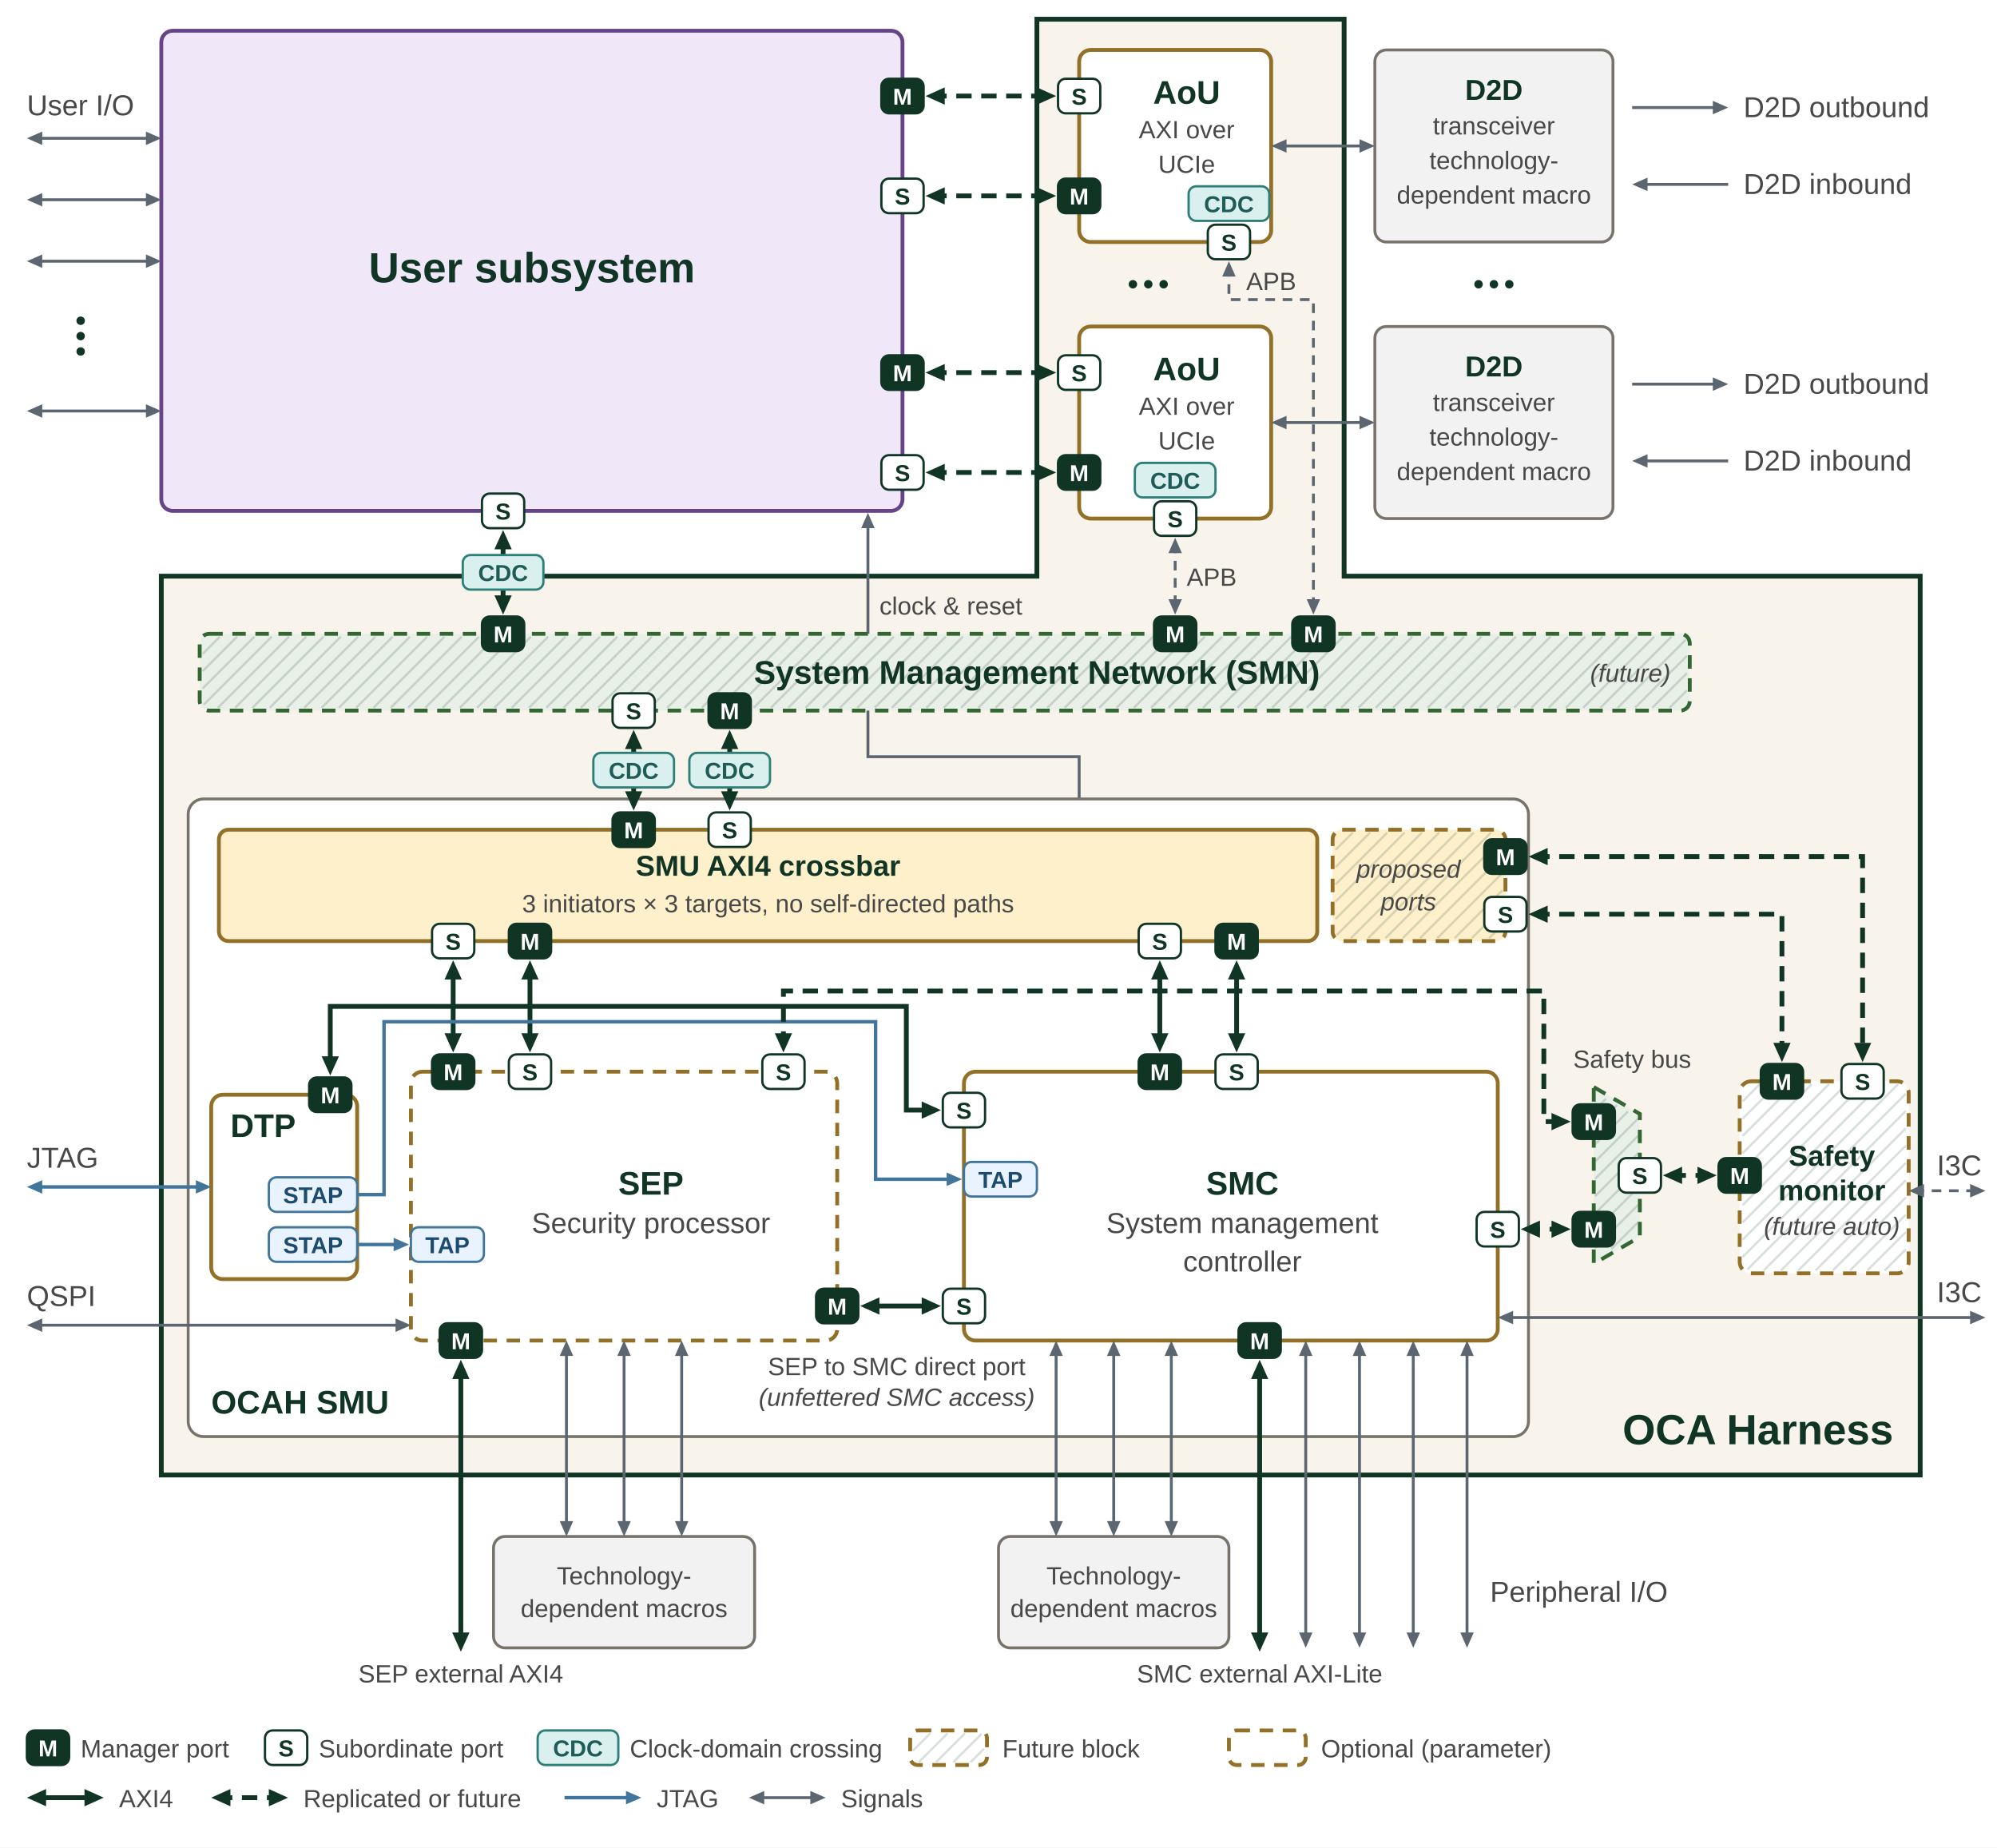
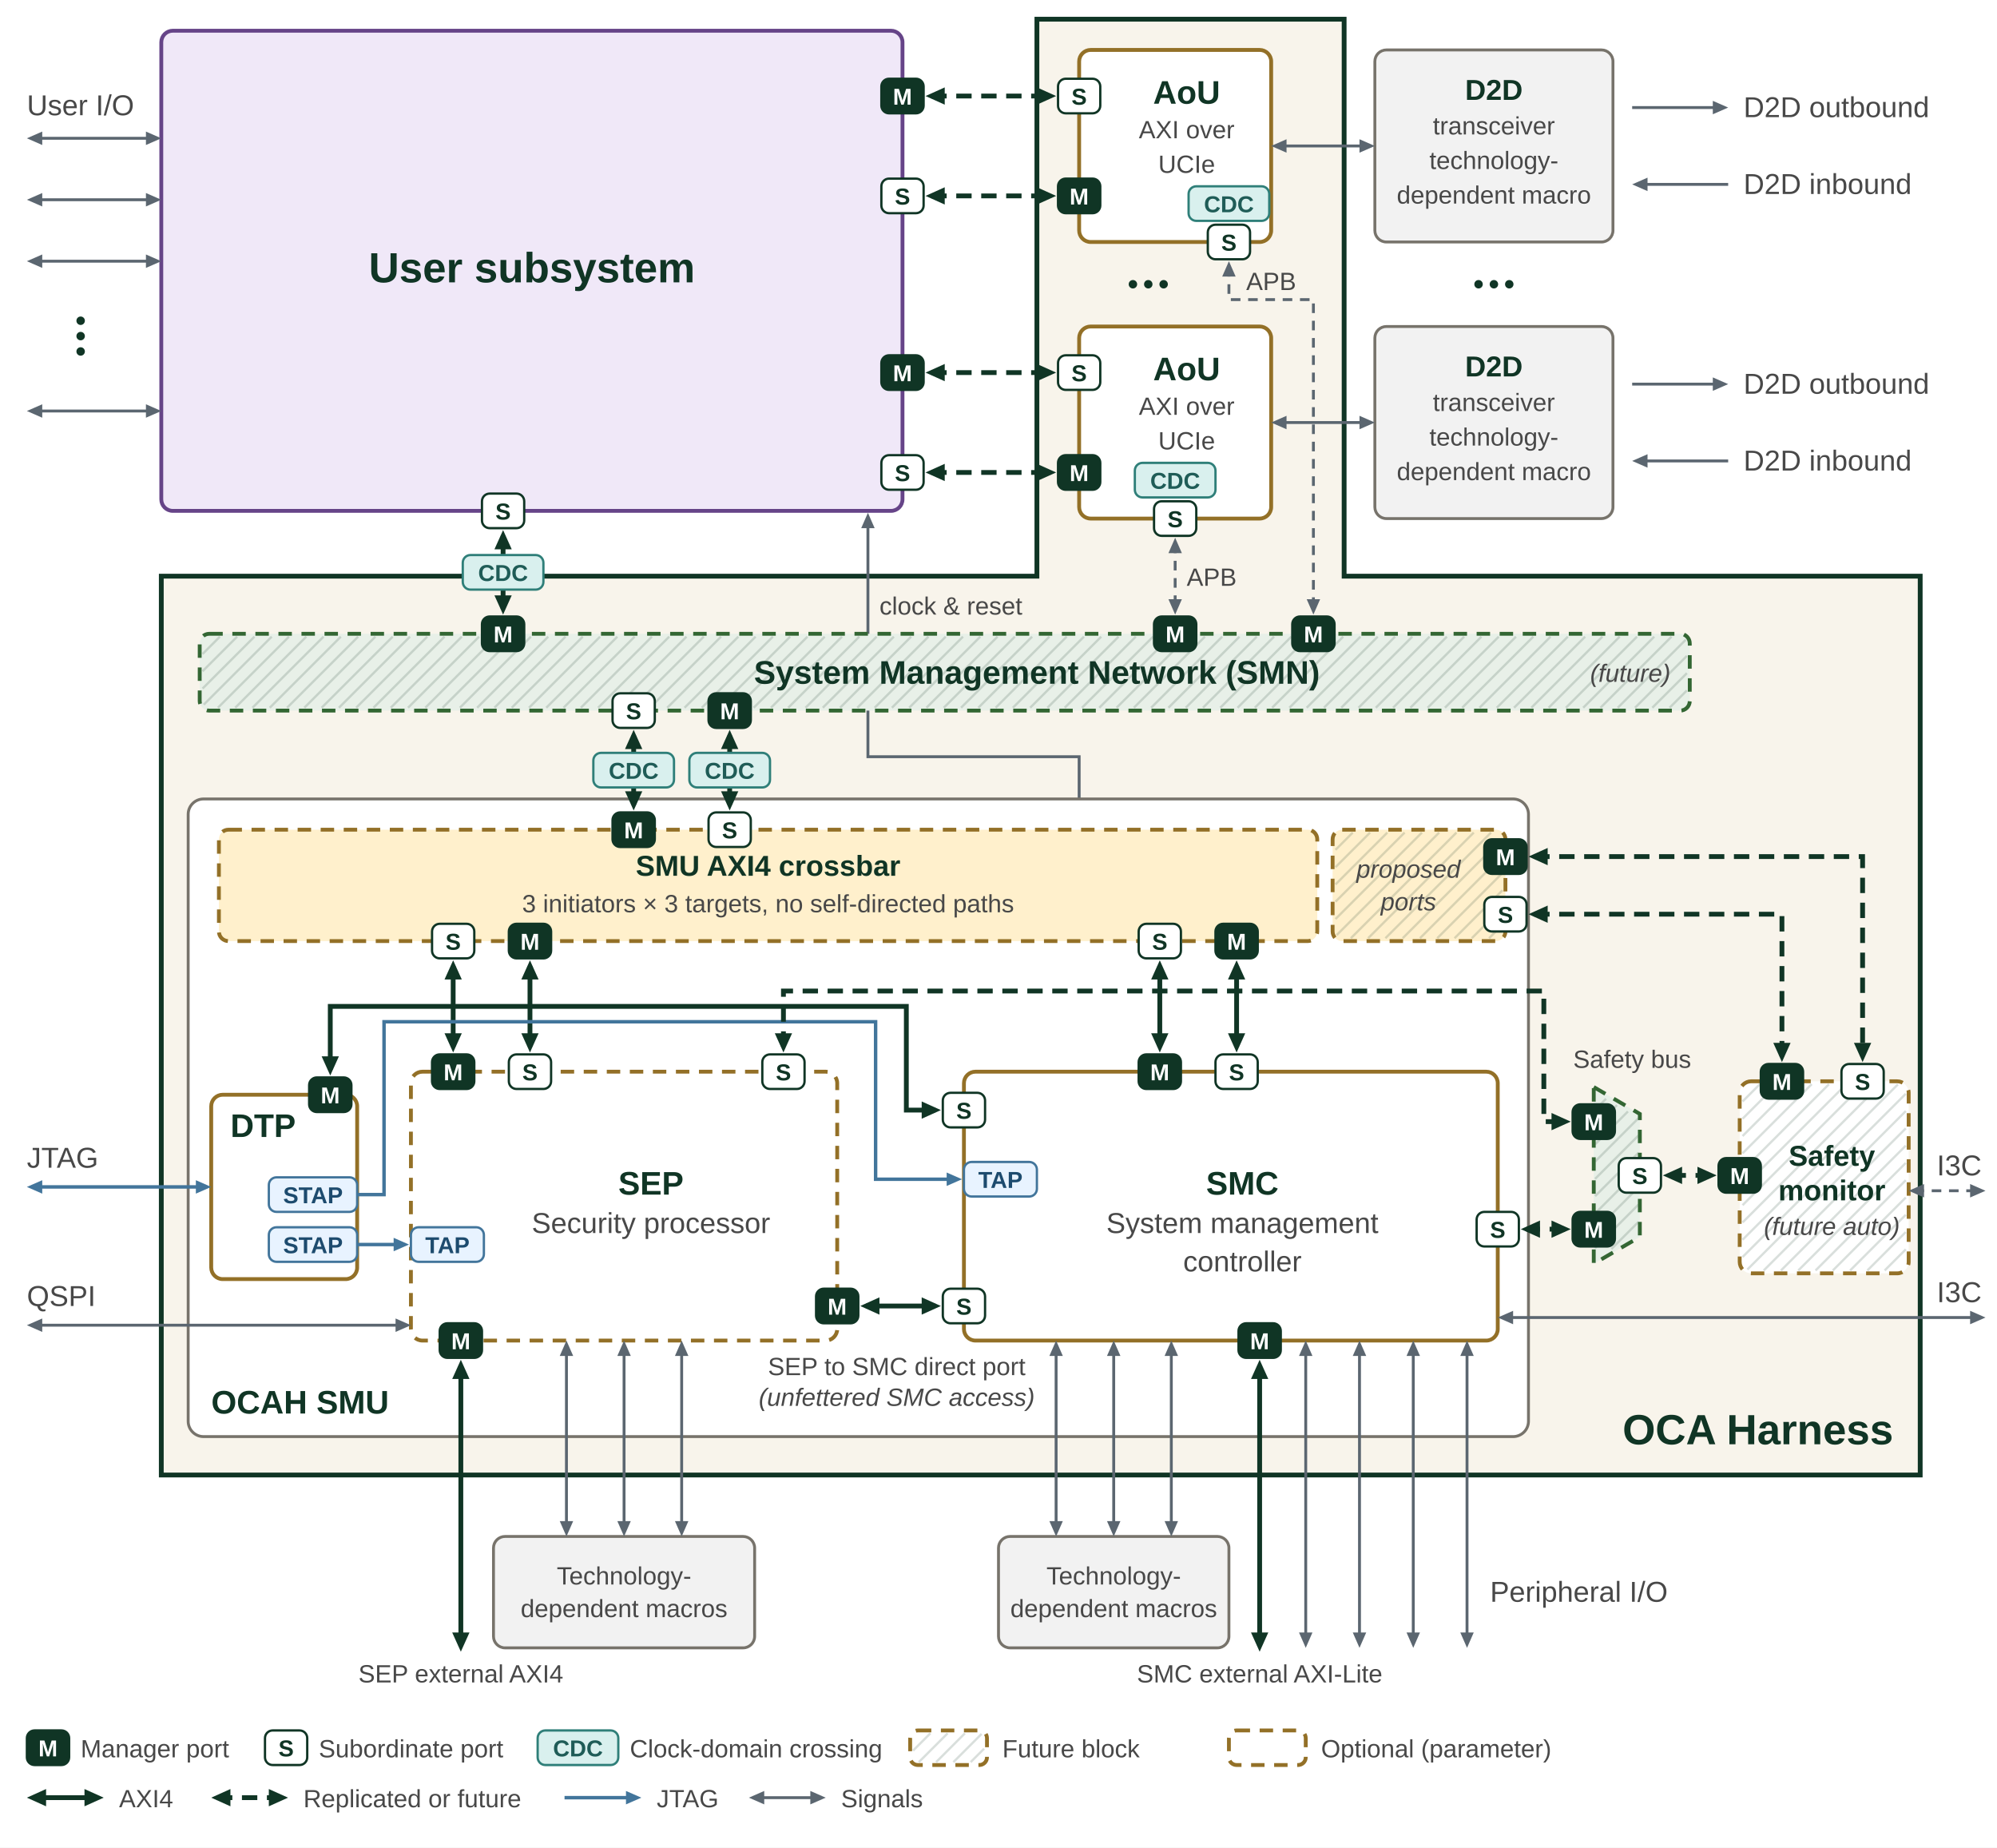
<svg xmlns="http://www.w3.org/2000/svg" width="1040" height="962" viewBox="0 0 1040 962" role="img" aria-labelledby="title desc">
  <defs>
    <marker id="ae" markerUnits="userSpaceOnUse" markerWidth="10" markerHeight="9" refX="7" refY="4.5" orient="auto">
      <path d="M0,0 L10,4.5 L0,9 Z" fill="#103525" />
    </marker>
    <marker id="as" markerUnits="userSpaceOnUse" markerWidth="10" markerHeight="9" refX="3" refY="4.5" orient="auto">
      <path d="M10,0 L0,4.5 L10,9 Z" fill="#103525" />
    </marker>
    <marker id="ge" markerUnits="userSpaceOnUse" markerWidth="8" markerHeight="7" refX="5" refY="3.5" orient="auto">
      <path d="M0,0 L8,3.5 L0,7 Z" fill="#5b6670" />
    </marker>
    <marker id="gs" markerUnits="userSpaceOnUse" markerWidth="8" markerHeight="7" refX="3" refY="3.5" orient="auto">
      <path d="M8,0 L0,3.5 L8,7 Z" fill="#5b6670" />
    </marker>
    <marker id="je" markerUnits="userSpaceOnUse" markerWidth="8" markerHeight="7" refX="5" refY="3.5" orient="auto">
      <path d="M0,0 L8,3.5 L0,7 Z" fill="#42759b" />
    </marker>
    <marker id="js" markerUnits="userSpaceOnUse" markerWidth="8" markerHeight="7" refX="3" refY="3.5" orient="auto">
      <path d="M8,0 L0,3.5 L8,7 Z" fill="#42759b" />
    </marker>
    <style>
text { font-family: Arial, sans-serif; font-size: 15px; fill: #484848; }
.t { fill: #484848; }
.b { font-size: 17px; font-weight: bold; fill: #103525; }
.bs { font-size: 15px; font-weight: bold; fill: #103525; }
.h { font-size: 22px; font-weight: bold; fill: #103525; }
.s { font-size: 13px; fill: #484848; }
.si { font-size: 13px; font-style: italic; fill: #484848; }
.pmt { font-size: 12px; font-weight: bold; fill: #ffffff; }
.pst { font-size: 12px; font-weight: bold; fill: #103525; }
.pjt { font-size: 12px; font-weight: bold; fill: #1d4b6e; }
.pct { font-size: 12px; font-weight: bold; fill: #1f5c57; }
.pm { fill: #103525; stroke: #103525; stroke-width: 1.2; }
.ps { fill: #ffffff; stroke: #103525; stroke-width: 1.2; }
.pj { fill: #e8f3ff; stroke: #42759b; stroke-width: 1.2; }
.pc { fill: #d9f0ee; stroke: #2f7f79; stroke-width: 1.2; }
.harness { fill: #f8f4eb; stroke: #103525; stroke-width: 2.5; }
.smu { fill: #ffffff; stroke: #77736b; stroke-width: 1.5; }
.user { fill: #f0e8f8; stroke: #664488; stroke-width: 2; }
.network { fill: #e8f0e8; stroke: #336633; stroke-width: 2; }
.fabric { fill: #fff0cc; stroke: #937027; stroke-width: 2; }
.core { fill: #ffffff; stroke: #937027; stroke-width: 2; }
.future { fill: #ffffff; stroke: #937027; stroke-width: 2; }
.nostroke { stroke: none; }
.fut { fill: none; stroke-dasharray: 7 5; }
.opt { stroke-dasharray: 7 5; }
.hatch { fill: none; stroke: #103525; stroke-opacity: 0.16; stroke-width: 1.2; }
.external { fill: #f2f2f2; stroke: #77736b; stroke-width: 1.5; }
.axi { fill: none; stroke: #103525; stroke-width: 2.5; marker-start: url(#as); marker-end: url(#ae); }
.axio { fill: none; stroke: #103525; stroke-width: 2.5; stroke-dasharray: 8 5; marker-start: url(#as); marker-end: url(#ae); }
.sig { fill: none; stroke: #5b6670; stroke-width: 1.5; marker-start: url(#gs); marker-end: url(#ge); }
.sigf { fill: none; stroke: #5b6670; stroke-width: 1.5; stroke-dasharray: 5 4; marker-start: url(#gs); marker-end: url(#ge); }
.sigo { fill: none; stroke: #5b6670; stroke-width: 1.5; marker-end: url(#ge); }
.jtag { fill: none; stroke: #42759b; stroke-width: 1.8; marker-end: url(#je); }
.jtagb { fill: none; stroke: #42759b; stroke-width: 1.8; marker-start: url(#js); marker-end: url(#je); }
.sigplain { fill: none; stroke: #5b6670; stroke-width: 1.5; }
.clk { fill: none; stroke: #5b6670; stroke-width: 1.5; marker-end: url(#ge); }
</style>
  </defs>
  <rect width="1040" height="962" fill="#ffffff" />
  <path class="harness" d="M540,10 H700 V300 H1000 V768 H84 V300 H540 Z" />
  <text class="h" x="986" y="752" text-anchor="end">OCA Harness</text>
  <rect class="user" x="84" y="16" width="386" height="250" rx="6" />
  <text class="h" x="277.0" y="147.0" text-anchor="middle">User subsystem</text>
  <path class="sig" d="M17,72 L81,72" />
  <path class="sig" d="M17,104 L81,104" />
  <path class="sig" d="M17,136 L81,136" />
  <path class="sig" d="M17,214 L81,214" />
  <text class="t" x="14" y="60" text-anchor="start">User I/O</text>
  <circle cx="42" cy="167" r="2.2" fill="#103525" />
  <circle cx="42" cy="175" r="2.2" fill="#103525" />
  <circle cx="42" cy="183" r="2.2" fill="#103525" />
  <rect class="core" x="562" y="26" width="100" height="100" rx="6" />
  <text class="b" x="618.0" y="54" text-anchor="middle">AoU</text>
  <text class="s" x="618.0" y="72" text-anchor="middle">AXI over</text>
  <text class="s" x="618.0" y="90" text-anchor="middle">UCIe</text>
  <path class="axio" d="M485,50 L547,50" />
  <path class="axio" d="M485,102 L547,102" />
  <rect class="external" x="716" y="26" width="124" height="100" rx="6" />
  <text class="bs" x="778.0" y="52" text-anchor="middle">D2D</text>
  <text class="s" x="778.0" y="70" text-anchor="middle">transceiver</text>
  <text class="s" x="778.0" y="88" text-anchor="middle">technology-</text>
  <text class="s" x="778.0" y="106" text-anchor="middle">dependent macro</text>
  <path class="sig" d="M665,76 L713,76" />
  <path class="sigo" d="M850,56 L897,56" />
  <text class="t" x="908" y="61" text-anchor="start">D2D outbound</text>
  <path class="sigo" d="M900,96 L853,96" />
  <text class="t" x="908" y="101" text-anchor="start">D2D inbound</text>
  <rect class="core" x="562" y="170" width="100" height="100" rx="6" />
  <text class="b" x="618.0" y="198" text-anchor="middle">AoU</text>
  <text class="s" x="618.0" y="216" text-anchor="middle">AXI over</text>
  <text class="s" x="618.0" y="234" text-anchor="middle">UCIe</text>
  <path class="axio" d="M485,194 L547,194" />
  <path class="axio" d="M485,246 L547,246" />
  <rect class="external" x="716" y="170" width="124" height="100" rx="6" />
  <text class="bs" x="778.0" y="196" text-anchor="middle">D2D</text>
  <text class="s" x="778.0" y="214" text-anchor="middle">transceiver</text>
  <text class="s" x="778.0" y="232" text-anchor="middle">technology-</text>
  <text class="s" x="778.0" y="250" text-anchor="middle">dependent macro</text>
  <path class="sig" d="M665,220 L713,220" />
  <path class="sigo" d="M850,200 L897,200" />
  <text class="t" x="908" y="205" text-anchor="start">D2D outbound</text>
  <path class="sigo" d="M900,240 L853,240" />
  <text class="t" x="908" y="245" text-anchor="start">D2D inbound</text>
  <circle cx="590.0" cy="148" r="2.2" fill="#103525" />
  <circle cx="598.0" cy="148" r="2.2" fill="#103525" />
  <circle cx="606.0" cy="148" r="2.2" fill="#103525" />
  <circle cx="770.0" cy="148" r="2.2" fill="#103525" />
  <circle cx="778.0" cy="148" r="2.2" fill="#103525" />
  <circle cx="786.0" cy="148" r="2.2" fill="#103525" />
  <path class="sigf" d="M612,283 L612,317" />
  <text class="s" x="618" y="305" text-anchor="start">APB</text>
  <path class="sigf" d="M640,139 L640,156 L684,156 L684,317" />
  <text class="s" x="662" y="151" text-anchor="middle">APB</text>
  <path class="clk" d="M562,558 L562,394 L452,394 L452,270" />
  <text class="s" x="458" y="320" text-anchor="start">clock &amp; reset</text>
  <rect class="network nostroke" x="104" y="330" width="776" height="40" rx="5" />
  <path class="hatch" d="M105.5,340.5 L114.5,331.5 M105.5,349.5 L123.5,331.5 M105.5,358.5 L132.5,331.5 M106.1,366.9 L141.5,331.5 M113.5,368.5 L150.5,331.5 M122.5,368.5 L159.5,331.5 M131.5,368.5 L168.5,331.5 M140.5,368.5 L177.5,331.5 M149.5,368.5 L186.5,331.5 M158.5,368.5 L195.5,331.5 M167.5,368.5 L204.5,331.5 M176.5,368.5 L213.5,331.5 M185.5,368.5 L222.5,331.5 M194.5,368.5 L231.5,331.5 M203.5,368.5 L240.5,331.5 M212.5,368.5 L249.5,331.5 M221.5,368.5 L258.5,331.5 M230.5,368.5 L267.5,331.5 M239.5,368.5 L276.5,331.5 M248.5,368.5 L285.5,331.5 M257.5,368.5 L294.5,331.5 M266.5,368.5 L303.5,331.5 M275.5,368.5 L312.5,331.5 M284.5,368.5 L321.5,331.5 M293.5,368.5 L330.5,331.5 M302.5,368.5 L339.5,331.5 M311.5,368.5 L348.5,331.5 M320.5,368.5 L357.5,331.5 M329.5,368.5 L366.5,331.5 M338.5,368.5 L375.5,331.5 M347.5,368.5 L384.5,331.5 M356.5,368.5 L393.5,331.5 M365.5,368.5 L402.5,331.5 M374.5,368.5 L411.5,331.5 M383.5,368.5 L420.5,331.5 M392.5,368.5 L429.5,331.5 M401.5,368.5 L438.5,331.5 M410.5,368.5 L447.5,331.5 M419.5,368.5 L456.5,331.5 M428.5,368.5 L465.5,331.5 M437.5,368.5 L474.5,331.5 M446.5,368.5 L483.5,331.5 M455.5,368.5 L492.5,331.5 M464.5,368.5 L501.5,331.5 M473.5,368.5 L510.5,331.5 M482.5,368.5 L519.5,331.5 M491.5,368.5 L528.5,331.5 M500.5,368.5 L537.5,331.5 M509.5,368.5 L546.5,331.5 M518.5,368.5 L555.5,331.5 M527.5,368.5 L564.5,331.5 M536.5,368.5 L573.5,331.5 M545.5,368.5 L582.5,331.5 M554.5,368.5 L591.5,331.5 M563.5,368.5 L600.5,331.5 M572.5,368.5 L609.5,331.5 M581.5,368.5 L618.5,331.5 M590.5,368.5 L627.5,331.5 M599.5,368.5 L636.5,331.5 M608.5,368.5 L645.5,331.5 M617.5,368.5 L654.5,331.5 M626.5,368.5 L663.5,331.5 M635.5,368.5 L672.5,331.5 M644.5,368.5 L681.5,331.5 M653.5,368.5 L690.5,331.5 M662.5,368.5 L699.5,331.5 M671.5,368.5 L708.5,331.5 M680.5,368.5 L717.5,331.5 M689.5,368.5 L726.5,331.5 M698.5,368.5 L735.5,331.5 M707.5,368.5 L744.5,331.5 M716.5,368.5 L753.5,331.5 M725.5,368.5 L762.5,331.5 M734.5,368.5 L771.5,331.5 M743.5,368.5 L780.5,331.5 M752.5,368.5 L789.5,331.5 M761.5,368.5 L798.5,331.5 M770.5,368.5 L807.5,331.5 M779.5,368.5 L816.5,331.5 M788.5,368.5 L825.5,331.5 M797.5,368.5 L834.5,331.5 M806.5,368.5 L843.5,331.5 M815.5,368.5 L852.5,331.5 M824.5,368.5 L861.5,331.5 M833.5,368.5 L870.5,331.5 M842.5,368.5 L877.9,333.1 M851.5,368.5 L878.5,341.5 M860.5,368.5 L878.5,350.5 M869.5,368.5 L878.5,359.5" />
  <rect class="network fut" x="104" y="330" width="776" height="40" rx="5" />
  <text class="b" x="540" y="356" text-anchor="middle">System Management Network (SMN)</text>
  <text class="si" x="870" y="355" text-anchor="end">(future)</text>
  <path class="axi" d="M262,279 L262,317" />
  <rect class="smu" x="98" y="416" width="698" height="332" rx="8" />
  <text class="b" x="110" y="736" text-anchor="start">OCAH SMU</text>
-   <rect class="fabric" x="114" y="432" width="572" height="58" rx="5" />
+   <rect class="fabric opt" x="114" y="432" width="572" height="58" rx="5" />
  <text class="bs" x="400.0" y="456" text-anchor="middle">SMU AXI4 crossbar</text>
  <text class="s" x="400.0" y="475" text-anchor="middle">3 initiators × 3 targets, no self-directed paths</text>
  <rect class="fabric nostroke" x="694" y="432" width="90" height="58" rx="5" />
  <path class="hatch" d="M695.5,442.5 L704.5,433.5 M695.5,451.5 L713.5,433.5 M695.5,460.5 L722.5,433.5 M695.5,469.5 L731.5,433.5 M695.5,478.5 L740.5,433.5 M696.1,486.9 L749.5,433.5 M703.5,488.5 L758.5,433.5 M712.5,488.5 L767.5,433.5 M721.5,488.5 L776.5,433.5 M730.5,488.5 L782.4,436.6 M739.5,488.5 L782.5,445.5 M748.5,488.5 L782.5,454.5 M757.5,488.5 L782.5,463.5 M766.5,488.5 L782.5,472.5 M775.5,488.5 L782.5,481.5" />
  <rect class="fabric fut" x="694" y="432" width="90" height="58" rx="5" />
  <text class="si" x="733.5" y="457" text-anchor="middle">proposed</text>
  <text class="si" x="733.5" y="474" text-anchor="middle">ports</text>
  <path class="axi" d="M330,383 L330,419" />
  <path class="axi" d="M380,383 L380,419" />
  <rect class="core" x="110" y="570" width="76" height="96" rx="6" />
  <text class="b" x="120" y="592" text-anchor="start">DTP</text>
  <rect class="core opt" x="214" y="558" width="222" height="140" rx="6" />
  <text class="b" x="339.0" y="622" text-anchor="middle">SEP</text>
  <text class="t" x="339.0" y="642" text-anchor="middle">Security processor</text>
  <rect class="core" x="502" y="558" width="278" height="140" rx="6" />
  <text class="b" x="647.0" y="622" text-anchor="middle">SMC</text>
  <text class="t" x="647.0" y="642" text-anchor="middle">System management</text>
  <text class="t" x="647.0" y="662" text-anchor="middle">controller</text>
  <path class="axi" d="M236,503 L236,545" />
  <path class="axi" d="M276,503 L276,545" />
  <path class="axi" d="M604,503 L604,545" />
  <path class="axi" d="M644,503 L644,545" />
  <path class="axi" d="M172,557 L172,524 L472,524 L472,578 L487,578" />
  <path class="jtag" d="M186,622 L200,622 L200,532 L456,532 L456,614 L498,614" />
  <path class="jtag" d="M186,648 L210,648" />
  <path class="axi" d="M451,680 L487,680" />
  <text class="s" x="467" y="716" text-anchor="middle">SEP to SMC direct port</text>
  <text class="si" x="467" y="732" text-anchor="middle">(unfettered SMC access)</text>
  <path class="network nostroke" d="M830,566 L854,580 L854,644 L830,658 Z" />
  <path class="hatch" d="M830.7,568.8 L830.7,568.8 M830.7,577.8 L836.4,572.1 M830.7,586.8 L842.1,575.4 M830.7,595.8 L847.8,578.7 M830.7,604.8 L853.3,582.2 M830.7,613.8 L853.3,591.2 M830.7,622.8 L853.3,600.2 M830.7,631.8 L853.3,609.2 M830.7,640.8 L853.3,618.2 M830.7,649.8 L853.3,627.2 M839.2,650.3 L853.3,636.2" />
  <path class="network fut" d="M830,566 L854,580 L854,644 L830,658 Z" />
  <text class="s" x="850" y="556" text-anchor="middle">Safety bus</text>
  <path class="axio" d="M408,545 L408,516 L804,516 L804,584 L815,584" />
  <path class="axio" d="M815,640 L795,640" />
  <rect class="future nostroke" x="906" y="563" width="88" height="100" rx="6" />
  <path class="hatch" d="M907.5,573.5 L916.5,564.5 M907.5,582.5 L925.5,564.5 M907.5,591.5 L934.5,564.5 M907.5,600.5 L943.5,564.5 M907.5,609.5 L952.5,564.5 M907.5,618.5 L961.5,564.5 M907.5,627.5 L970.5,564.5 M907.5,636.5 L979.5,564.5 M907.5,645.5 L988.4,564.6 M907.5,654.5 L992.5,569.5 M910.0,661.0 L992.5,578.5 M918.5,661.5 L992.5,587.5 M927.5,661.5 L992.5,596.5 M936.5,661.5 L992.5,605.5 M945.5,661.5 L992.5,614.5 M954.5,661.5 L992.5,623.5 M963.5,661.5 L992.5,632.5 M972.5,661.5 L992.5,641.5 M981.5,661.5 L992.5,650.5" />
  <rect class="future fut" x="906" y="563" width="88" height="100" rx="6" />
  <text class="bs" x="954.0" y="607" text-anchor="middle">Safety</text>
  <text class="bs" x="954.0" y="625" text-anchor="middle">monitor</text>
  <text class="si" x="954.0" y="643" text-anchor="middle">(future auto)</text>
  <path class="axio" d="M891,612 L869,612" />
  <path class="axio" d="M799,446 L970,446 L970,550" />
  <path class="axio" d="M799,476 L928,476 L928,550" />
  <path class="jtagb" d="M17,618 L107,618" />
  <text class="t" x="14" y="608" text-anchor="start">JTAG</text>
  <path class="sig" d="M17,690 L211,690" />
  <text class="t" x="14" y="680" text-anchor="start">QSPI</text>
  <path class="sigf" d="M997,620 L1031,620" />
  <text class="t" x="1032" y="612" text-anchor="end">I3C</text>
  <path class="sig" d="M783,686 L1031,686" />
  <text class="t" x="1032" y="678" text-anchor="end">I3C</text>
  <rect class="external" x="257.0" y="800" width="136" height="58" rx="6" />
  <text class="s" x="325.0" y="825" text-anchor="middle">Technology-</text>
  <text class="s" x="325.0" y="842" text-anchor="middle">dependent macros</text>
  <path class="sig" d="M295,701 L295,797" />
  <path class="sig" d="M325,701 L325,797" />
  <path class="sig" d="M355,701 L355,797" />
  <rect class="external" x="520" y="800" width="120" height="58" rx="6" />
  <text class="s" x="580" y="825" text-anchor="middle">Technology-</text>
  <text class="s" x="580" y="842" text-anchor="middle">dependent macros</text>
  <path class="sig" d="M550,701 L550,797" />
  <path class="sig" d="M580,701 L580,797" />
  <path class="sig" d="M610,701 L610,797" />
  <path class="axi" d="M240,711 L240,857" />
  <text class="s" x="240" y="876" text-anchor="middle">SEP external AXI4</text>
  <path class="axi" d="M656,711 L656,857" />
  <text class="s" x="656" y="876" text-anchor="middle">SMC external AXI-Lite</text>
  <path class="sig" d="M680,701 L680,855" />
  <path class="sig" d="M708,701 L708,855" />
  <path class="sig" d="M736,701 L736,855" />
  <path class="sig" d="M764,701 L764,855" />
  <text class="t" x="776" y="834" text-anchor="start">Peripheral I/O</text>
  <text class="s" x="42" y="915" text-anchor="start">Manager port</text>
  <text class="s" x="166" y="915" text-anchor="start">Subordinate port</text>
  <text class="s" x="328" y="915" text-anchor="start">Clock-domain crossing</text>
  <rect class="future nostroke" x="474" y="901" width="40" height="18" rx="4" />
  <path class="hatch" d="M475.5,911.5 L484.5,902.5 M478.5,917.5 L493.5,902.5 M487.5,917.5 L502.5,902.5 M496.5,917.5 L511.2,902.8 M505.5,917.5 L512.5,910.5" />
  <rect class="future fut" x="474" y="901" width="40" height="18" rx="4" />
  <text class="s" x="522" y="915" text-anchor="start">Future block</text>
  <rect class="core opt" x="640" y="901" width="40" height="18" rx="4" />
  <text class="s" x="688" y="915" text-anchor="start">Optional (parameter)</text>
  <path class="axi" d="M17,936 L51,936" />
  <text class="s" x="62" y="941" text-anchor="start">AXI4</text>
  <path class="axio" d="M113,936 L147,936" />
  <text class="s" x="158" y="941" text-anchor="start">Replicated or future</text>
  <path class="jtag" d="M294,936 L331,936" />
  <text class="s" x="342" y="941" text-anchor="start">JTAG</text>
  <path class="sig" d="M393,936 L427,936" />
  <text class="s" x="438" y="941" text-anchor="start">Signals</text>
  <rect class="pm" x="459.0" y="41.0" width="22" height="18" rx="4" />
  <text class="pmt" x="470" y="54.5" text-anchor="middle">M</text>
  <rect class="ps" x="459.0" y="93.0" width="22" height="18" rx="4" />
  <text class="pst" x="470" y="106.5" text-anchor="middle">S</text>
  <rect class="ps" x="551.0" y="41.0" width="22" height="18" rx="4" />
  <text class="pst" x="562" y="54.5" text-anchor="middle">S</text>
  <rect class="pm" x="551.0" y="93.0" width="22" height="18" rx="4" />
  <text class="pmt" x="562" y="106.5" text-anchor="middle">M</text>
  <rect class="pm" x="459.0" y="185.0" width="22" height="18" rx="4" />
  <text class="pmt" x="470" y="198.5" text-anchor="middle">M</text>
  <rect class="ps" x="459.0" y="237.0" width="22" height="18" rx="4" />
  <text class="pst" x="470" y="250.5" text-anchor="middle">S</text>
  <rect class="ps" x="551.0" y="185.0" width="22" height="18" rx="4" />
  <text class="pst" x="562" y="198.5" text-anchor="middle">S</text>
  <rect class="pm" x="551.0" y="237.0" width="22" height="18" rx="4" />
  <text class="pmt" x="562" y="250.5" text-anchor="middle">M</text>
  <rect class="ps" x="601.0" y="261.0" width="22" height="18" rx="4" />
  <text class="pst" x="612" y="274.5" text-anchor="middle">S</text>
  <rect class="pm" x="601.0" y="321.0" width="22" height="18" rx="4" />
  <text class="pmt" x="612" y="334.5" text-anchor="middle">M</text>
  <rect class="ps" x="629.0" y="117.0" width="22" height="18" rx="4" />
  <text class="pst" x="640" y="130.5" text-anchor="middle">S</text>
  <rect class="pm" x="673.0" y="321.0" width="22" height="18" rx="4" />
  <text class="pmt" x="684" y="334.5" text-anchor="middle">M</text>
  <rect class="ps" x="251.0" y="257.0" width="22" height="18" rx="4" />
  <text class="pst" x="262" y="270.5" text-anchor="middle">S</text>
  <rect class="pm" x="251.0" y="321.0" width="22" height="18" rx="4" />
  <text class="pmt" x="262" y="334.5" text-anchor="middle">M</text>
  <rect class="pc" x="241.0" y="289.0" width="42" height="18" rx="4" />
  <text class="pct" x="262" y="302.5" text-anchor="middle">CDC</text>
  <rect class="pc" x="619.0" y="97.0" width="42" height="18" rx="4" />
  <text class="pct" x="640" y="110.5" text-anchor="middle">CDC</text>
  <rect class="pc" x="591.0" y="241.0" width="42" height="18" rx="4" />
  <text class="pct" x="612" y="254.5" text-anchor="middle">CDC</text>
  <rect class="ps" x="319.0" y="361.0" width="22" height="18" rx="4" />
  <text class="pst" x="330" y="374.5" text-anchor="middle">S</text>
  <rect class="pm" x="319.0" y="423.0" width="22" height="18" rx="4" />
  <text class="pmt" x="330" y="436.5" text-anchor="middle">M</text>
  <rect class="pc" x="309.0" y="392.0" width="42" height="18" rx="4" />
  <text class="pct" x="330" y="405.5" text-anchor="middle">CDC</text>
  <rect class="pm" x="369.0" y="361.0" width="22" height="18" rx="4" />
  <text class="pmt" x="380" y="374.5" text-anchor="middle">M</text>
  <rect class="ps" x="369.0" y="423.0" width="22" height="18" rx="4" />
  <text class="pst" x="380" y="436.5" text-anchor="middle">S</text>
  <rect class="pc" x="359.0" y="392.0" width="42" height="18" rx="4" />
  <text class="pct" x="380" y="405.5" text-anchor="middle">CDC</text>
  <rect class="pm" x="161.0" y="561.0" width="22" height="18" rx="4" />
  <text class="pmt" x="172" y="574.5" text-anchor="middle">M</text>
  <rect class="pj" x="140.0" y="613.0" width="46" height="18" rx="4" />
  <text class="pjt" x="163" y="626.5" text-anchor="middle">STAP</text>
  <rect class="pj" x="140.0" y="639.0" width="46" height="18" rx="4" />
  <text class="pjt" x="163" y="652.5" text-anchor="middle">STAP</text>
  <rect class="ps" x="225.0" y="481.0" width="22" height="18" rx="4" />
  <text class="pst" x="236" y="494.5" text-anchor="middle">S</text>
  <rect class="pm" x="225.0" y="549.0" width="22" height="18" rx="4" />
  <text class="pmt" x="236" y="562.5" text-anchor="middle">M</text>
  <rect class="pm" x="265.0" y="481.0" width="22" height="18" rx="4" />
  <text class="pmt" x="276" y="494.5" text-anchor="middle">M</text>
  <rect class="ps" x="265.0" y="549.0" width="22" height="18" rx="4" />
  <text class="pst" x="276" y="562.5" text-anchor="middle">S</text>
  <rect class="ps" x="593.0" y="481.0" width="22" height="18" rx="4" />
  <text class="pst" x="604" y="494.5" text-anchor="middle">S</text>
  <rect class="pm" x="593.0" y="549.0" width="22" height="18" rx="4" />
  <text class="pmt" x="604" y="562.5" text-anchor="middle">M</text>
  <rect class="pm" x="633.0" y="481.0" width="22" height="18" rx="4" />
  <text class="pmt" x="644" y="494.5" text-anchor="middle">M</text>
  <rect class="ps" x="633.0" y="549.0" width="22" height="18" rx="4" />
  <text class="pst" x="644" y="562.5" text-anchor="middle">S</text>
  <rect class="ps" x="491.0" y="569.0" width="22" height="18" rx="4" />
  <text class="pst" x="502" y="582.5" text-anchor="middle">S</text>
  <rect class="pj" x="502.0" y="605.0" width="38" height="18" rx="4" />
  <text class="pjt" x="521" y="618.5" text-anchor="middle">TAP</text>
  <rect class="pj" x="214.0" y="639.0" width="38" height="18" rx="4" />
  <text class="pjt" x="233" y="652.5" text-anchor="middle">TAP</text>
  <rect class="pm" x="425.0" y="671.0" width="22" height="18" rx="4" />
  <text class="pmt" x="436" y="684.5" text-anchor="middle">M</text>
  <rect class="ps" x="491.0" y="671.0" width="22" height="18" rx="4" />
  <text class="pst" x="502" y="684.5" text-anchor="middle">S</text>
  <rect class="ps" x="397.0" y="549.0" width="22" height="18" rx="4" />
  <text class="pst" x="408" y="562.5" text-anchor="middle">S</text>
  <rect class="pm" x="819.0" y="575.0" width="22" height="18" rx="4" />
  <text class="pmt" x="830" y="588.5" text-anchor="middle">M</text>
  <rect class="pm" x="819.0" y="631.0" width="22" height="18" rx="4" />
  <text class="pmt" x="830" y="644.5" text-anchor="middle">M</text>
  <rect class="ps" x="769.0" y="631.0" width="22" height="18" rx="4" />
  <text class="pst" x="780" y="644.5" text-anchor="middle">S</text>
  <rect class="pm" x="895.0" y="603.0" width="22" height="18" rx="4" />
  <text class="pmt" x="906" y="616.5" text-anchor="middle">M</text>
  <rect class="ps" x="843.0" y="603.0" width="22" height="18" rx="4" />
  <text class="pst" x="854" y="616.5" text-anchor="middle">S</text>
  <rect class="pm" x="773.0" y="437.0" width="22" height="18" rx="4" />
  <text class="pmt" x="784" y="450.5" text-anchor="middle">M</text>
  <rect class="ps" x="959.0" y="554.0" width="22" height="18" rx="4" />
  <text class="pst" x="970" y="567.5" text-anchor="middle">S</text>
  <rect class="ps" x="773.0" y="467.0" width="22" height="18" rx="4" />
  <text class="pst" x="784" y="480.5" text-anchor="middle">S</text>
  <rect class="pm" x="917.0" y="554.0" width="22" height="18" rx="4" />
  <text class="pmt" x="928" y="567.5" text-anchor="middle">M</text>
  <rect class="pm" x="229.0" y="689.0" width="22" height="18" rx="4" />
  <text class="pmt" x="240" y="702.5" text-anchor="middle">M</text>
  <rect class="pm" x="645.0" y="689.0" width="22" height="18" rx="4" />
  <text class="pmt" x="656" y="702.5" text-anchor="middle">M</text>
  <rect class="pm" x="14.0" y="901" width="22" height="18" rx="4" />
  <text class="pmt" x="25" y="914.5" text-anchor="middle">M</text>
  <rect class="ps" x="138.0" y="901" width="22" height="18" rx="4" />
  <text class="pst" x="149" y="914.5" text-anchor="middle">S</text>
  <rect class="pc" x="280.0" y="901" width="42" height="18" rx="4" />
  <text class="pct" x="301" y="914.5" text-anchor="middle">CDC</text>
</svg>
